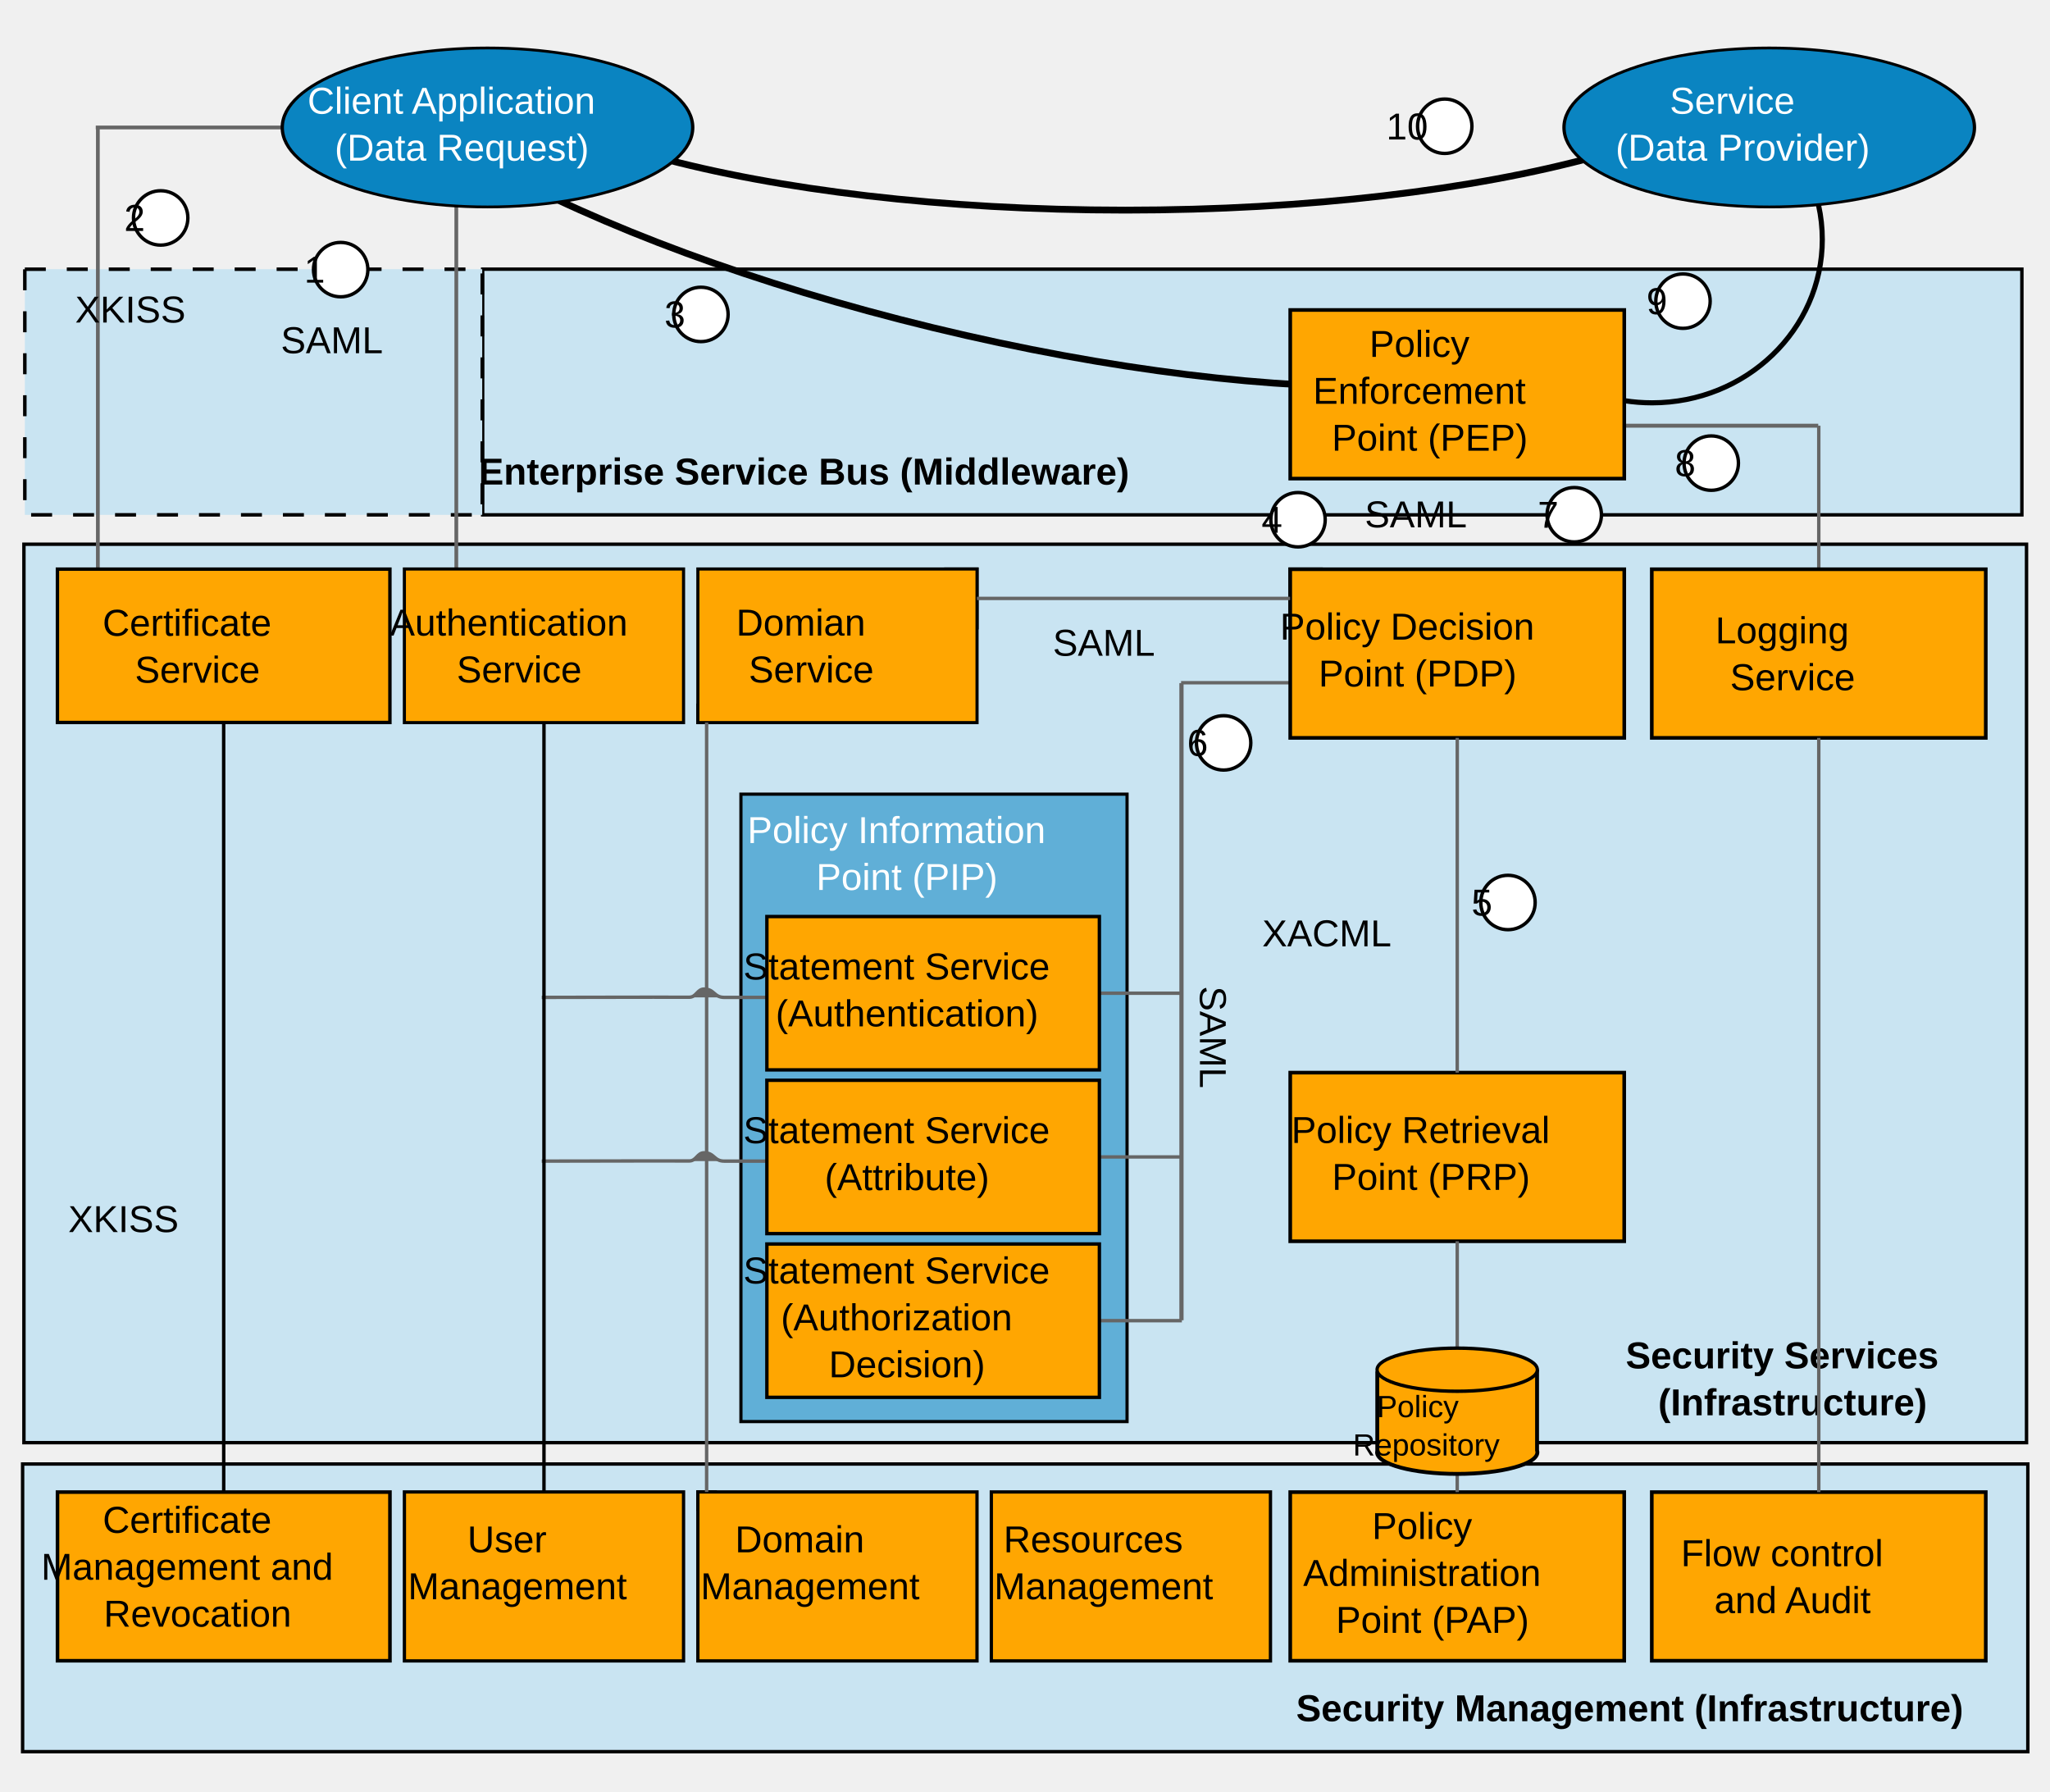
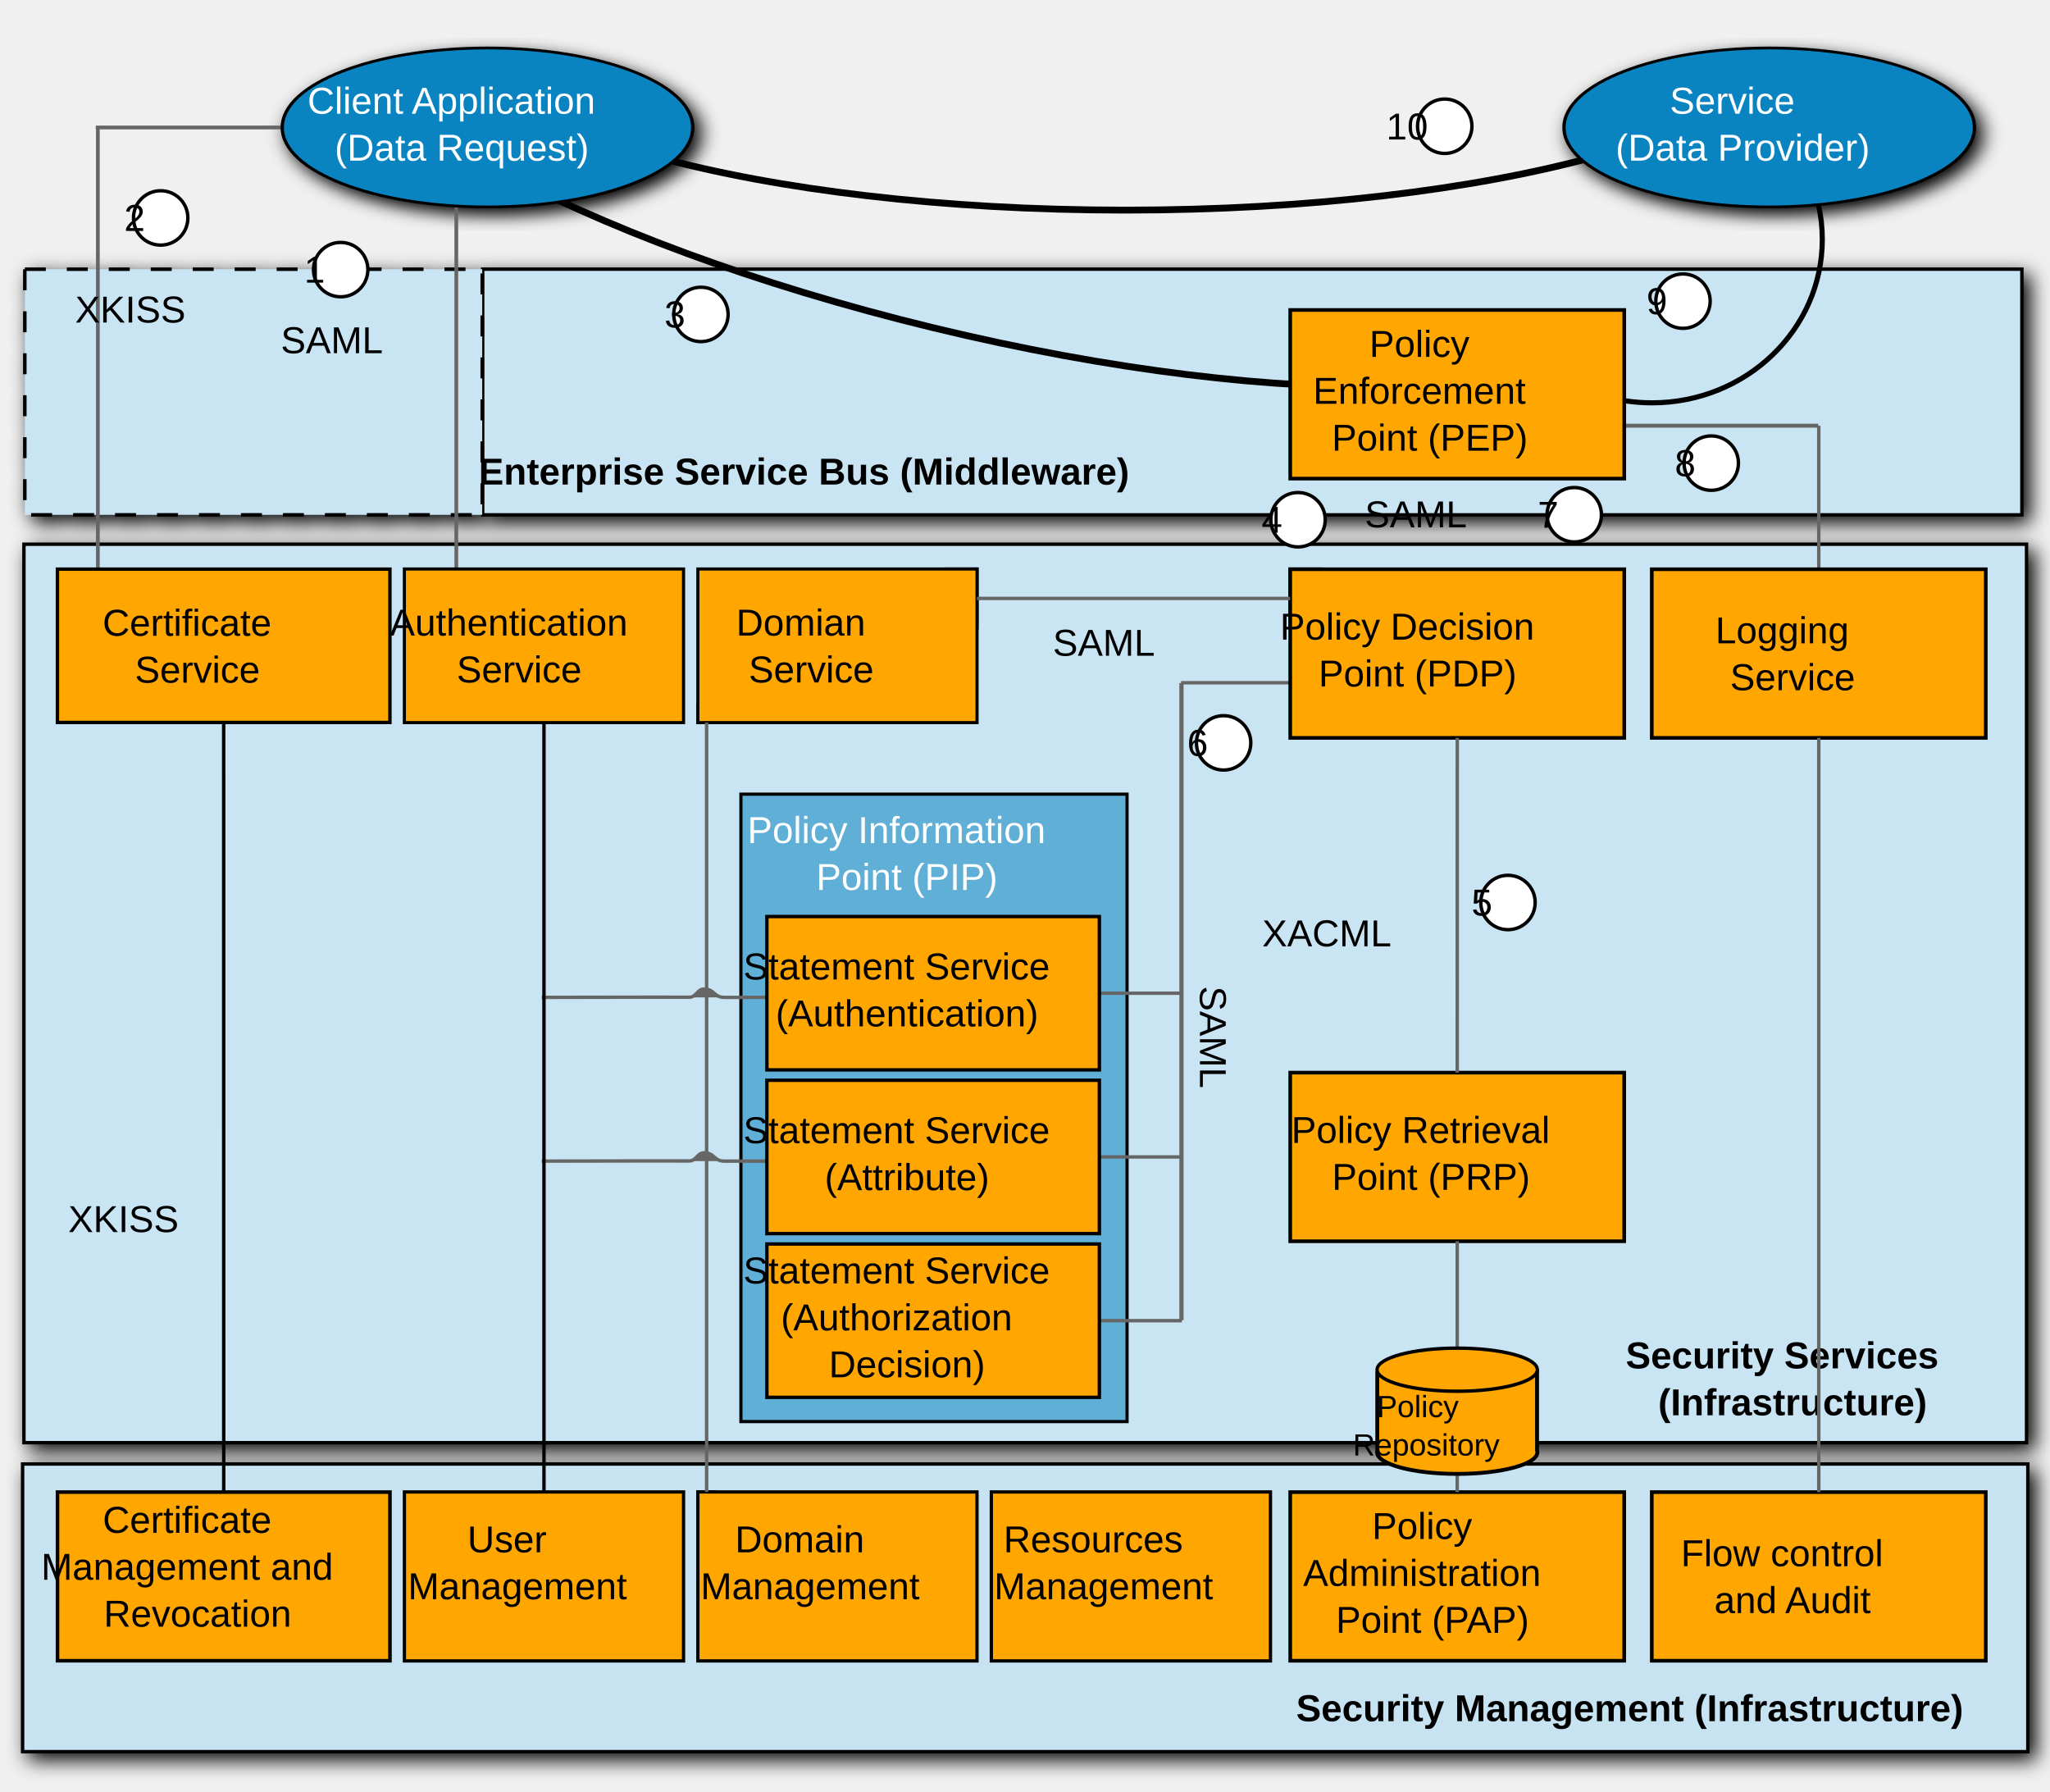
<svg xmlns="http://www.w3.org/2000/svg" width="601.022" height="525.26" id="svg29994" version="1.1">
  <defs id="defs29996">
-     </defs>
+     <filter id="filter35027" color-interpolation-filters="sRGB">
+       <feGaussianBlur id="feGaussianBlur35029" stdDeviation="3" />
+     </filter>
+     <filter id="filter35031" color-interpolation-filters="sRGB">
+       <feGaussianBlur id="feGaussianBlur35033" stdDeviation="3" />
+     </filter>
+     <filter id="filter35035" color-interpolation-filters="sRGB">
+       <feGaussianBlur id="feGaussianBlur35037" stdDeviation="3" />
+     </filter>
+     <filter id="filter35039" color-interpolation-filters="sRGB">
+       <feGaussianBlur id="feGaussianBlur35041" stdDeviation="3" />
+     </filter>
+     <filter id="filter35043" color-interpolation-filters="sRGB">
+       <feGaussianBlur id="feGaussianBlur35045" stdDeviation="3" />
+     </filter>
+     <filter id="filter35047" color-interpolation-filters="sRGB">
+       <feGaussianBlur id="feGaussianBlur35049" stdDeviation="3" />
+     </filter>
+   </defs>
  <g id="layer1" transform="translate(1515.219,-267.4838)">
+     <rect style="color:#000000;fill:#000000;fill-opacity:1;fill-rule:nonzero;stroke:#000000;stroke-width:1;stroke-linecap:butt;stroke-linejoin:miter;stroke-miterlimit:4;stroke-opacity:1;stroke-dasharray:none;stroke-dashoffset:0;marker:none;visibility:visible;display:inline;overflow:visible;filter:url(#filter35027);enable-background:accumulate" id="rect35015" width="451.273" height="72.018" x="-1371.712" y="348.386" />
+     <rect style="color:#000000;fill:#000000;fill-opacity:1;fill-rule:nonzero;stroke:#000000;stroke-width:1;stroke-linecap:butt;stroke-linejoin:miter;stroke-miterlimit:4;stroke-opacity:1;stroke-dasharray:none;stroke-dashoffset:0;marker:none;visibility:visible;display:inline;overflow:visible;filter:url(#filter35031);enable-background:accumulate" id="rect35017" width="587.127" height="263.363" x="-1506.206" y="429.013" rx="0" ry="0" />
+     <rect y="348.399" x="-1505.941" height="72.002" width="134.102" id="rect35019" style="color:#000000;fill:#000000;fill-opacity:1;fill-rule:nonzero;stroke:#000000;stroke-width:1.025;stroke-linecap:butt;stroke-linejoin:miter;stroke-miterlimit:4;stroke-opacity:1;stroke-dasharray:6.152, 6.152;stroke-dashoffset:0;marker:none;visibility:visible;display:inline;overflow:visible;filter:url(#filter35035);enable-background:accumulate" />
+     <rect ry="0" rx="0" y="698.63" x="-1506.589" height="84.322" width="587.893" id="rect35021" style="opacity:0.99;color:#000000;fill:#000000;fill-opacity:1;fill-rule:nonzero;stroke:#000000;stroke-width:1;stroke-linecap:butt;stroke-linejoin:miter;stroke-miterlimit:4;stroke-opacity:1;stroke-dasharray:none;stroke-dashoffset:0;marker:none;visibility:visible;display:inline;overflow:visible;filter:url(#filter35039);enable-background:accumulate" />
+     <path style="color:#000000;fill:#000000;fill-opacity:1;fill-rule:nonzero;stroke:#000000;stroke-width:1.025;stroke-linecap:butt;stroke-linejoin:miter;stroke-miterlimit:4;stroke-opacity:1;stroke-dasharray:none;stroke-dashoffset:0;marker:none;visibility:visible;display:inline;overflow:visible;filter:url(#filter35043);enable-background:accumulate" id="path35023" d="m -1325.32,230.098 a 63.135,29.294 0 1 1 -126.269,0 63.135,29.294 0 1 1 126.269,0 z" transform="matrix(0.9530504,0,0,0.7953673,328.7518,123.8369)" />
+     <path transform="matrix(0.9530504,0,0,0.7953673,-47.02492,123.8369)" d="m -1325.32,230.098 a 63.135,29.294 0 1 1 -126.269,0 63.135,29.294 0 1 1 126.269,0 z" id="path35025" style="color:#000000;fill:#000000;fill-opacity:1;fill-rule:nonzero;stroke:#000000;stroke-width:1.025;stroke-linecap:butt;stroke-linejoin:miter;stroke-miterlimit:4;stroke-opacity:1;stroke-dasharray:none;stroke-dashoffset:0;marker:none;visibility:visible;display:inline;overflow:visible;filter:url(#filter35047);enable-background:accumulate" />
    <rect y="346.386" x="-1373.712" height="72.018" width="451.273" id="rect32441" style="color:#000000;fill:#c9e4f2;fill-opacity:1;fill-rule:nonzero;stroke:#000000;stroke-width:1;stroke-linecap:butt;stroke-linejoin:miter;stroke-miterlimit:4;stroke-opacity:1;stroke-dasharray:none;stroke-dashoffset:0;marker:none;visibility:visible;display:inline;overflow:visible;enable-background:accumulate" />
    <rect ry="0" rx="0" y="427.013" x="-1508.206" height="263.363" width="587.127" id="rect32433" style="color:#000000;fill:#c9e4f2;fill-opacity:1;fill-rule:nonzero;stroke:#000000;stroke-width:1;stroke-linecap:butt;stroke-linejoin:miter;stroke-miterlimit:4;stroke-opacity:1;stroke-dasharray:none;stroke-dashoffset:0;marker:none;visibility:visible;display:inline;overflow:visible;enable-background:accumulate" />
    <rect style="color:#000000;fill:#c9e4f2;fill-opacity:1;fill-rule:nonzero;stroke:#000000;stroke-width:1.025;stroke-linecap:butt;stroke-linejoin:miter;stroke-miterlimit:4;stroke-opacity:1;stroke-dasharray:6.152, 6.152;stroke-dashoffset:0;marker:none;visibility:visible;display:inline;overflow:visible;enable-background:accumulate" id="rect32603" width="134.102" height="72.002" x="-1507.941" y="346.399" />
    <path style="fill:none;stroke:#666666;stroke-width:1.096px;stroke-linecap:butt;stroke-linejoin:miter;stroke-opacity:1" d="m -1381.438,310.417 c 0,49.22 0,98.439 0,147.659" id="path3954-7-4-1" />
    <rect style="opacity:0.99;color:#000000;fill:#c9e4f2;fill-opacity:1;fill-rule:nonzero;stroke:#000000;stroke-width:1;stroke-linecap:butt;stroke-linejoin:miter;stroke-miterlimit:4;stroke-opacity:1;stroke-dasharray:none;stroke-dashoffset:0;marker:none;visibility:visible;display:inline;overflow:visible;enable-background:accumulate" id="rect32431" width="587.893" height="84.322" x="-1508.589" y="696.63" rx="0" ry="0" />
    <rect style="color:#000000;fill:#60afd7;fill-opacity:1;fill-rule:nonzero;stroke:#000000;stroke-width:0.932;stroke-linecap:butt;stroke-linejoin:miter;stroke-miterlimit:4;stroke-opacity:1;stroke-dasharray:none;stroke-dashoffset:0;marker:none;visibility:visible;display:inline;overflow:visible;enable-background:accumulate" id="rect30198" width="113.205" height="183.915" x="-1297.993" y="500.28" />
    <text xml:space="preserve" style="font-size:11px;font-style:normal;font-variant:normal;font-weight:normal;font-stretch:normal;text-align:center;text-anchor:middle;fill:#ffffff;fill-opacity:1;stroke:none;font-family:Arial;-inkscape-font-specification:Arial" x="-1241.687" y="514.607" id="text30004">
      <tspan id="tspan30006" x="-1241.687" y="514.607">Policy Information</tspan>
      <tspan x="-1241.687" y="528.357" id="tspan30140">Point (PIP)</tspan>
    </text>
    <path style="color:#000000;fill:none;stroke:#000000;stroke-width:1.5;stroke-linecap:butt;stroke-linejoin:miter;stroke-miterlimit:4;stroke-opacity:1;stroke-dasharray:none;stroke-dashoffset:0;marker:none;visibility:visible;display:inline;overflow:visible;enable-background:accumulate" d="m -985.189,318.349 c 2.722,5.912 4.233,12.452 4.233,19.33 l 0,0 c 0,26.446 -22.343,47.885 -49.905,47.885 -5.514,0 -10.82,-0.858 -15.779,-2.443" id="path32749" />
    <path style="color:#000000;fill:none;stroke:#000000;stroke-width:2;stroke-linecap:butt;stroke-linejoin:miter;stroke-miterlimit:4;stroke-opacity:1;stroke-dasharray:none;stroke-dashoffset:0;marker:none;visibility:visible;display:inline;overflow:visible;enable-background:accumulate" d="m -1047.587,313.402 c -35.448,9.694 -84.063,15.674 -137.699,15.674 -53.636,0 -102.251,-5.98 -137.699,-15.674" id="path32784" />
    <path transform="matrix(0.9530504,0,0,0.7953673,326.7518,121.8369)" d="m -1325.32,230.098 c 0,16.179 -28.266,29.294 -63.135,29.294 -34.868,0 -63.135,-13.116 -63.135,-29.294 0,-16.179 28.266,-29.294 63.135,-29.294 34.868,0 63.135,13.116 63.135,29.294 z" id="path32633" style="color:#000000;fill:#0a84c1;fill-opacity:1;fill-rule:nonzero;stroke:#000000;stroke-width:1.025;stroke-linecap:butt;stroke-linejoin:miter;stroke-miterlimit:4;stroke-opacity:1;stroke-dasharray:none;stroke-dashoffset:0;marker:none;visibility:visible;display:inline;overflow:visible;enable-background:accumulate" />
    <text xml:space="preserve" style="font-size:11px;font-style:normal;font-variant:normal;font-weight:normal;font-stretch:normal;text-align:center;text-anchor:middle;fill:#ffffff;fill-opacity:1;stroke:none;font-family:Arial;-inkscape-font-specification:Arial" x="-996.644" y="300.821" id="text30008">
      <tspan id="tspan30010" x="-996.644" y="300.821">Service</tspan>
      <tspan x="-996.644" y="314.571" id="tspan32631">(Data Provider)</tspan>
    </text>
    <text xml:space="preserve" style="font-size:11px;font-style:normal;font-variant:normal;font-weight:bold;font-stretch:normal;text-align:center;text-anchor:middle;fill:#000000;fill-opacity:1;stroke:none;font-family:Arial;-inkscape-font-specification:Bitstream Vera Sans Bold" x="-1029.766" y="772.019" id="text30012">
      <tspan id="tspan30014" x="-1029.766" y="772.019">Security Management (Infrastructure)</tspan>
    </text>
    <path style="fill:none;stroke:#666666;stroke-width:1.096px;stroke-linecap:butt;stroke-linejoin:miter;stroke-opacity:1" d="m -1486.529,304.849 c 0,49.22 0,98.439 0,147.659" id="path3954-7-4-9" />
    <rect y="434.314" x="-1498.383" height="44.952" width="97.48" id="rect30722" style="color:#000000;fill:#ffa601;fill-opacity:1;fill-rule:nonzero;stroke:#000000;stroke-width:1;stroke-linecap:butt;stroke-linejoin:miter;stroke-miterlimit:4;stroke-opacity:1;stroke-dasharray:none;stroke-dashoffset:0;marker:none;visibility:visible;display:inline;overflow:visible;enable-background:accumulate" />
    <text xml:space="preserve" style="font-size:11px;font-style:normal;font-variant:normal;font-weight:normal;font-stretch:normal;text-align:center;text-anchor:middle;fill:#000000;fill-opacity:1;stroke:none;font-family:Arial;-inkscape-font-specification:Arial" x="-1449.687" y="453.852" id="text30016">
      <tspan id="tspan30018" x="-1449.687" y="453.852">Certificate</tspan>
      <tspan x="-1449.687" y="467.602" id="tspan30728">Service</tspan>
    </text>
    <rect style="color:#000000;fill:#ffa601;fill-opacity:1;fill-rule:nonzero;stroke:#000000;stroke-width:0.917;stroke-linecap:butt;stroke-linejoin:miter;stroke-miterlimit:4;stroke-opacity:1;stroke-dasharray:none;stroke-dashoffset:0;marker:none;visibility:visible;display:inline;overflow:visible;enable-background:accumulate" id="rect32427" width="81.848" height="45.035" x="-1396.663" y="434.272" />
    <text xml:space="preserve" style="font-size:11px;font-style:normal;font-variant:normal;font-weight:normal;font-stretch:normal;text-align:center;text-anchor:middle;fill:#000000;fill-opacity:1;stroke:none;font-family:Arial;-inkscape-font-specification:Arial" x="-1355.35" y="453.785" id="text30020">
      <tspan id="tspan30022" x="-1355.35" y="453.785">Authentication</tspan>
      <tspan x="-1355.35" y="467.535" id="tspan30726">Service</tspan>
    </text>
    <rect style="color:#000000;fill:#c9e4f2;fill-opacity:1;fill-rule:nonzero;stroke:#000000;stroke-width:1;stroke-linecap:butt;stroke-linejoin:miter;stroke-miterlimit:4;stroke-opacity:1;stroke-dasharray:none;stroke-dashoffset:0;marker:none;visibility:visible;display:inline;overflow:visible;enable-background:accumulate" id="rect32447" width="9.091" height="17.173" x="-1237.9" y="434.314" />
    <rect style="color:#000000;fill:#c9e4f2;fill-opacity:1;fill-rule:nonzero;stroke:#000000;stroke-width:1;stroke-linecap:butt;stroke-linejoin:miter;stroke-miterlimit:4;stroke-opacity:1;stroke-dasharray:none;stroke-dashoffset:0;marker:none;visibility:visible;display:inline;overflow:visible;enable-background:accumulate" id="rect32453" width="5.051" height="5.051" x="-1310.574" y="474.215" />
    <rect style="color:#000000;fill:#ffa601;fill-opacity:1;fill-rule:nonzero;stroke:#000000;stroke-width:0.917;stroke-linecap:butt;stroke-linejoin:miter;stroke-miterlimit:4;stroke-opacity:1;stroke-dasharray:none;stroke-dashoffset:0;marker:none;visibility:visible;display:inline;overflow:visible;enable-background:accumulate" id="rect32429" width="81.848" height="45.035" x="-1310.616" y="434.272" />
    <text xml:space="preserve" style="font-size:11px;font-style:normal;font-variant:normal;font-weight:normal;font-stretch:normal;text-align:center;text-anchor:middle;fill:#000000;fill-opacity:1;stroke:none;font-family:Arial;-inkscape-font-specification:Arial" x="-1269.734" y="453.785" id="text30024">
      <tspan id="tspan30026" x="-1269.734" y="453.785">Domian</tspan>
      <tspan x="-1269.734" y="467.535" id="tspan30724">Service</tspan>
    </text>
    <path style="fill:#666666;stroke:#666666;stroke-width:1;stroke-linecap:butt;stroke-linejoin:miter;stroke-miterlimit:4;stroke-opacity:1;stroke-dasharray:none" d="m -1168.719,558.628 c -14.793,0 -29.587,0 -44.38,0" id="path3954-7-4-19" />
    <path id="path32735" d="m -1262.874,559.851 c -13.345,0 -26.689,0 -40.033,0 -3.015,0 -2.838,-2.445 -5.853,-2.445 -2.093,0 -2.262,2.41 -4.428,2.402 -13.163,-0.046 -30.482,0.042 -43.201,0.042" style="fill:#666666;stroke:#666666;stroke-width:1;stroke-linecap:butt;stroke-linejoin:miter;stroke-miterlimit:4;stroke-opacity:1;stroke-dasharray:none" />
    <rect style="color:#000000;fill:#ffa601;fill-opacity:1;fill-rule:nonzero;stroke:#000000;stroke-width:1;stroke-linecap:butt;stroke-linejoin:miter;stroke-miterlimit:4;stroke-opacity:1;stroke-dasharray:none;stroke-dashoffset:0;marker:none;visibility:visible;display:inline;overflow:visible;enable-background:accumulate" id="rect30194" width="97.48" height="44.952" x="-1290.383" y="536.152" />
    <text xml:space="preserve" style="font-size:11px;font-style:normal;font-variant:normal;font-weight:normal;font-stretch:normal;text-align:center;text-anchor:middle;fill:#000000;fill-opacity:1;stroke:none;font-family:Arial;-inkscape-font-specification:Arial" x="-1241.66" y="554.6" id="text30028">
      <tspan id="tspan30030" x="-1241.66" y="554.6">Statement Service</tspan>
      <tspan x="-1241.66" y="568.35" id="tspan30146">(Authentication)</tspan>
    </text>
    <path id="path32729" d="m -1168.719,606.621 c -14.793,0 -29.587,0 -44.38,0" style="fill:#666666;stroke:#666666;stroke-width:1;stroke-linecap:butt;stroke-linejoin:miter;stroke-miterlimit:4;stroke-opacity:1;stroke-dasharray:none" />
    <path style="fill:#666666;stroke:#666666;stroke-width:1;stroke-linecap:butt;stroke-linejoin:miter;stroke-miterlimit:4;stroke-opacity:1;stroke-dasharray:none" d="m -1262.874,607.844 c -13.345,0 -26.689,0 -40.033,0 -3.015,0 -2.838,-2.445 -5.853,-2.445 -2.093,0 -2.262,2.41 -4.428,2.402 -13.163,-0.046 -30.482,0.042 -43.201,0.042" id="path32739" />
    <rect y="584.146" x="-1290.383" height="44.952" width="97.48" id="rect30186" style="color:#000000;fill:#ffa601;fill-opacity:1;fill-rule:nonzero;stroke:#000000;stroke-width:1;stroke-linecap:butt;stroke-linejoin:miter;stroke-miterlimit:4;stroke-opacity:1;stroke-dasharray:none;stroke-dashoffset:0;marker:none;visibility:visible;display:inline;overflow:visible;enable-background:accumulate" />
    <text xml:space="preserve" style="font-size:11px;font-style:normal;font-variant:normal;font-weight:normal;font-stretch:normal;text-align:center;text-anchor:middle;fill:#000000;fill-opacity:1;stroke:none;font-family:Arial;-inkscape-font-specification:Arial" x="-1241.66" y="602.593" id="text30032">
      <tspan id="tspan30034" x="-1241.66" y="602.593">Statement Service</tspan>
      <tspan x="-1241.66" y="616.343" id="tspan30148">(Attribute)</tspan>
    </text>
    <path style="fill:#666666;stroke:#666666;stroke-width:1;stroke-linecap:butt;stroke-linejoin:miter;stroke-miterlimit:4;stroke-opacity:1;stroke-dasharray:none" d="m -1168.719,654.615 c -14.793,0 -29.587,0 -44.38,0" id="path32731" />
    <rect style="color:#000000;fill:#ffa601;fill-opacity:1;fill-rule:nonzero;stroke:#000000;stroke-width:1;stroke-linecap:butt;stroke-linejoin:miter;stroke-miterlimit:4;stroke-opacity:1;stroke-dasharray:none;stroke-dashoffset:0;marker:none;visibility:visible;display:inline;overflow:visible;enable-background:accumulate" id="rect30150" width="97.48" height="44.952" x="-1290.383" y="632.139" />
    <text xml:space="preserve" style="font-size:11px;font-style:normal;font-variant:normal;font-weight:normal;font-stretch:normal;text-align:center;text-anchor:middle;fill:#000000;fill-opacity:1;stroke:none;font-family:Arial;-inkscape-font-specification:Arial" x="-1241.66" y="643.711" id="text30036">
      <tspan id="tspan30038" x="-1241.66" y="643.711">Statement Service</tspan>
      <tspan x="-1241.66" y="657.461" id="tspan30142">(Authorization</tspan>
      <tspan x="-1241.66" y="671.211" id="tspan30144">Decision)</tspan>
    </text>
    <rect y="581.907" x="-1136.946" height="49.43" width="97.917" id="rect32415" style="color:#000000;fill:#ffa601;fill-opacity:1;fill-rule:nonzero;stroke:#000000;stroke-width:1.068;stroke-linecap:butt;stroke-linejoin:miter;stroke-miterlimit:4;stroke-opacity:1;stroke-dasharray:none;stroke-dashoffset:0;marker:none;visibility:visible;display:inline;overflow:visible;enable-background:accumulate" />
    <text xml:space="preserve" style="font-size:11px;font-style:normal;font-variant:normal;font-weight:normal;font-stretch:normal;text-align:center;text-anchor:middle;fill:#000000;fill-opacity:1;stroke:none;font-family:Arial;-inkscape-font-specification:Arial" x="-1088.023" y="602.526" id="text30040">
      <tspan id="tspan30042" x="-1088.023" y="602.526">Policy Retrieval</tspan>
      <tspan x="-1088.023" y="616.276" id="tspan30748">Point (PRP)</tspan>
    </text>
    <rect y="434.314" x="-1136.98" height="17.173" width="9.091" id="rect32449" style="color:#000000;fill:#c9e4f2;fill-opacity:1;fill-rule:nonzero;stroke:#000000;stroke-width:1;stroke-linecap:butt;stroke-linejoin:miter;stroke-miterlimit:4;stroke-opacity:1;stroke-dasharray:none;stroke-dashoffset:0;marker:none;visibility:visible;display:inline;overflow:visible;enable-background:accumulate" />
    <path id="path32733" d="m -1124.571,467.617 c -14.793,0 -29.587,0 -44.38,0" style="fill:#666666;stroke:#666666;stroke-width:1;stroke-linecap:butt;stroke-linejoin:miter;stroke-miterlimit:4;stroke-opacity:1;stroke-dasharray:none" />
    <rect style="color:#000000;fill:#ffa601;fill-opacity:1;fill-rule:nonzero;stroke:#000000;stroke-width:1.068;stroke-linecap:butt;stroke-linejoin:miter;stroke-miterlimit:4;stroke-opacity:1;stroke-dasharray:none;stroke-dashoffset:0;marker:none;visibility:visible;display:inline;overflow:visible;enable-background:accumulate" id="rect32417" width="97.932" height="49.43" x="-1136.946" y="434.348" />
    <text xml:space="preserve" style="font-size:11px;font-style:normal;font-variant:normal;font-weight:normal;font-stretch:normal;text-align:center;text-anchor:middle;fill:#000000;fill-opacity:1;stroke:none;font-family:Arial;-inkscape-font-specification:Arial" x="-1091.959" y="454.967" id="text30044">
      <tspan id="tspan30046" x="-1091.959" y="454.967">Policy Decision</tspan>
      <tspan x="-1091.959" y="468.717" id="tspan30750">Point (PDP)</tspan>
    </text>
    <path style="fill:#666666;stroke:#666666;stroke-width:1;stroke-linecap:butt;stroke-linejoin:miter;stroke-miterlimit:4;stroke-opacity:1;stroke-dasharray:none" d="m -981.988,392.272 c 0,15.796 0,31.592 0,47.388" id="path3954-7-4-11" />
    <rect y="434.348" x="-1030.946" height="49.43" width="97.917" id="rect32419" style="color:#000000;fill:#ffa601;fill-opacity:1;fill-rule:nonzero;stroke:#000000;stroke-width:1.068;stroke-linecap:butt;stroke-linejoin:miter;stroke-miterlimit:4;stroke-opacity:1;stroke-dasharray:none;stroke-dashoffset:0;marker:none;visibility:visible;display:inline;overflow:visible;enable-background:accumulate" />
    <text xml:space="preserve" style="font-size:11px;font-style:normal;font-variant:normal;font-weight:normal;font-stretch:normal;text-align:center;text-anchor:middle;fill:#000000;fill-opacity:1;stroke:none;font-family:Arial;-inkscape-font-specification:Arial" x="-982.02" y="456.057" id="text30048">
      <tspan id="tspan30050" x="-982.02" y="456.057">Logging</tspan>
      <tspan x="-982.02" y="469.807" id="tspan30752">Service</tspan>
    </text>
    <rect y="704.82" x="-1396.653" height="49.531" width="81.838" id="rect30204" style="color:#000000;fill:#ffa601;fill-opacity:1;fill-rule:nonzero;stroke:#000000;stroke-width:0.962;stroke-linecap:butt;stroke-linejoin:miter;stroke-miterlimit:4;stroke-opacity:1;stroke-dasharray:none;stroke-dashoffset:0;marker:none;visibility:visible;display:inline;overflow:visible;enable-background:accumulate" />
    <rect style="color:#000000;fill:#ffa601;fill-opacity:1;fill-rule:nonzero;stroke:#000000;stroke-width:1.049;stroke-linecap:butt;stroke-linejoin:miter;stroke-miterlimit:4;stroke-opacity:1;stroke-dasharray:none;stroke-dashoffset:0;marker:none;visibility:visible;display:inline;overflow:visible;enable-background:accumulate" id="rect30206" width="97.467" height="49.44" x="-1498.361" y="704.864" />
    <text xml:space="preserve" style="font-size:11px;font-style:normal;font-variant:normal;font-weight:normal;font-stretch:normal;text-align:center;text-anchor:middle;fill:#000000;fill-opacity:1;stroke:none;font-family:Arial;-inkscape-font-specification:Arial" x="-1449.652" y="716.804" id="text30052">
      <tspan id="tspan30054" x="-1449.652" y="716.804">Certificate</tspan>
      <tspan x="-1449.652" y="730.554" id="tspan30126">Management and</tspan>
      <tspan x="-1449.652" y="744.304" id="tspan30128">Revocation</tspan>
    </text>
    <rect y="704.839" x="-1310.574" height="5.051" width="5.051" id="rect32455" style="color:#000000;fill:#c9e4f2;fill-opacity:1;fill-rule:nonzero;stroke:#000000;stroke-width:1;stroke-linecap:butt;stroke-linejoin:miter;stroke-miterlimit:4;stroke-opacity:1;stroke-dasharray:none;stroke-dashoffset:0;marker:none;visibility:visible;display:inline;overflow:visible;enable-background:accumulate" />
    <rect y="704.82" x="-1310.617" height="49.531" width="81.838" id="rect32425" style="color:#000000;fill:#ffa601;fill-opacity:1;fill-rule:nonzero;stroke:#000000;stroke-width:0.962;stroke-linecap:butt;stroke-linejoin:miter;stroke-miterlimit:4;stroke-opacity:1;stroke-dasharray:none;stroke-dashoffset:0;marker:none;visibility:visible;display:inline;overflow:visible;enable-background:accumulate" />
    <text xml:space="preserve" style="font-size:11px;font-style:normal;font-variant:normal;font-weight:normal;font-stretch:normal;text-align:center;text-anchor:middle;fill:#000000;fill-opacity:1;stroke:none;font-family:Arial;-inkscape-font-specification:Arial" x="-1270.062" y="722.519" id="text30056">
      <tspan id="tspan30058" x="-1270.062" y="722.519">Domain</tspan>
      <tspan x="-1270.062" y="736.269" id="tspan30130">Management</tspan>
    </text>
    <rect style="color:#000000;fill:#ffa601;fill-opacity:1;fill-rule:nonzero;stroke:#000000;stroke-width:0.962;stroke-linecap:butt;stroke-linejoin:miter;stroke-miterlimit:4;stroke-opacity:1;stroke-dasharray:none;stroke-dashoffset:0;marker:none;visibility:visible;display:inline;overflow:visible;enable-background:accumulate" id="rect32423" width="81.838" height="49.531" x="-1224.58" y="704.82" />
    <text xml:space="preserve" style="font-size:11px;font-style:normal;font-variant:normal;font-weight:normal;font-stretch:normal;text-align:center;text-anchor:middle;fill:#000000;fill-opacity:1;stroke:none;font-family:Arial;-inkscape-font-specification:Arial" x="-1184.014" y="722.519" id="text30060">
      <tspan id="tspan30062" x="-1182.489" y="722.519">Resources </tspan>
      <tspan x="-1184.014" y="736.269" id="tspan30132">Management</tspan>
    </text>
    <rect style="color:#000000;fill:#ffa601;fill-opacity:1;fill-rule:nonzero;stroke:#000000;stroke-width:1.068;stroke-linecap:butt;stroke-linejoin:miter;stroke-miterlimit:4;stroke-opacity:1;stroke-dasharray:none;stroke-dashoffset:0;marker:none;visibility:visible;display:inline;overflow:visible;enable-background:accumulate" id="rect32183" width="97.917" height="49.43" x="-1136.946" y="704.873" />
    <text xml:space="preserve" style="font-size:11px;font-style:normal;font-variant:normal;font-weight:normal;font-stretch:normal;text-align:center;text-anchor:middle;fill:#000000;fill-opacity:1;stroke:none;font-family:Arial;-inkscape-font-specification:Arial" x="-1087.598" y="718.617" id="text30064">
      <tspan id="tspan30066" x="-1087.598" y="718.617">Policy</tspan>
      <tspan x="-1087.598" y="732.367" id="tspan30134">Administration</tspan>
      <tspan x="-1087.598" y="746.117" id="tspan30136">Point (PAP)</tspan>
    </text>
    <rect style="color:#000000;fill:#ffa601;fill-opacity:1;fill-rule:nonzero;stroke:#000000;stroke-width:1.068;stroke-linecap:butt;stroke-linejoin:miter;stroke-miterlimit:4;stroke-opacity:1;stroke-dasharray:none;stroke-dashoffset:0;marker:none;visibility:visible;display:inline;overflow:visible;enable-background:accumulate" id="rect32421" width="97.917" height="49.43" x="-1030.946" y="704.873" />
    <text xml:space="preserve" style="font-size:11px;font-style:normal;font-variant:normal;font-weight:normal;font-stretch:normal;text-align:center;text-anchor:middle;fill:#000000;fill-opacity:1;stroke:none;font-family:Arial;-inkscape-font-specification:Arial" x="-982.049" y="726.586" id="text30068">
      <tspan id="tspan30070" x="-982.049" y="726.586">Flow control</tspan>
      <tspan x="-982.049" y="740.336" id="tspan30138">and Audit</tspan>
    </text>
    <text xml:space="preserve" style="font-size:11px;font-style:normal;font-variant:normal;font-weight:normal;font-stretch:normal;text-align:center;text-anchor:middle;fill:#000000;fill-opacity:1;stroke:none;font-family:Arial;-inkscape-font-specification:Arial" x="-1355.871" y="722.519" id="text30072">
      <tspan id="tspan30074" x="-1355.871" y="722.519">User</tspan>
      <tspan x="-1355.871" y="736.269" id="tspan30076">Management</tspan>
    </text>
    <path id="path32751" d="m -982.144,392.272 c -20.742,0 -41.485,0 -62.227,0" style="fill:#666666;stroke:#666666;stroke-width:1.146;stroke-linecap:butt;stroke-linejoin:miter;stroke-miterlimit:4;stroke-opacity:1;stroke-dasharray:none" />
    <path id="path32790" d="m -1104.164,380.748 c -36.734,1.071 -85.39,-4.57 -137.516,-17.205 -52.126,-12.635 -97.965,-29.899 -130.131,-47.671" style="color:#000000;fill:none;stroke:#000000;stroke-width:2;stroke-linecap:butt;stroke-linejoin:miter;stroke-miterlimit:4;stroke-opacity:1;stroke-dasharray:none;stroke-dashoffset:0;marker:none;visibility:visible;display:inline;overflow:visible;enable-background:accumulate" />
    <rect y="358.348" x="-1136.946" height="49.43" width="97.932" id="rect32435" style="color:#000000;fill:#ffa601;fill-opacity:1;fill-rule:nonzero;stroke:#000000;stroke-width:1.068;stroke-linecap:butt;stroke-linejoin:miter;stroke-miterlimit:4;stroke-opacity:1;stroke-dasharray:none;stroke-dashoffset:0;marker:none;visibility:visible;display:inline;overflow:visible;enable-background:accumulate" />
    <text xml:space="preserve" style="font-size:11px;font-style:normal;font-variant:normal;font-weight:normal;font-stretch:normal;text-align:center;text-anchor:middle;fill:#000000;fill-opacity:1;stroke:none;font-family:Arial;-inkscape-font-specification:Arial" x="-1088.377" y="372.092" id="text30078">
      <tspan id="tspan30080" x="-1088.377" y="372.092">Policy</tspan>
      <tspan x="-1088.377" y="385.842" id="tspan32437">Enforcement</tspan>
      <tspan x="-1088.377" y="399.592" id="tspan32439">Point (PEP)</tspan>
    </text>
    <text xml:space="preserve" style="font-size:11px;font-style:normal;font-variant:normal;font-weight:bold;font-stretch:normal;text-align:center;text-anchor:middle;fill:#000000;fill-opacity:1;stroke:none;font-family:Arial;-inkscape-font-specification:Bitstream Vera Sans Bold" x="-982.022" y="668.597" id="text30082">
      <tspan id="tspan30084" x="-982.022" y="668.597">Security Services</tspan>
      <tspan x="-982.022" y="682.347" id="tspan30754">(Infrastructure)</tspan>
    </text>
    <text xml:space="preserve" style="font-size:11px;font-style:normal;font-variant:normal;font-weight:bold;font-stretch:normal;text-align:center;text-anchor:middle;fill:#000000;fill-opacity:1;stroke:none;font-family:Arial;-inkscape-font-specification:Bitstream Vera Sans Bold" x="-1271.863" y="409.524" id="text30086">
      <tspan id="tspan30088" x="-1271.863" y="409.524">Enterprise Service Bus (Middleware)</tspan>
    </text>
    <path id="path32775" d="m -1339.485,304.849 c -49.22,0 -98.439,0 -147.659,0" style="fill:none;stroke:#666666;stroke-width:1.096px;stroke-linecap:butt;stroke-linejoin:miter;stroke-opacity:1" />
    <path style="color:#000000;fill:#0a84c1;fill-opacity:1;fill-rule:nonzero;stroke:#000000;stroke-width:1.025;stroke-linecap:butt;stroke-linejoin:miter;stroke-miterlimit:4;stroke-opacity:1;stroke-dasharray:none;stroke-dashoffset:0;marker:none;visibility:visible;display:inline;overflow:visible;enable-background:accumulate" id="path32627" d="m -1325.32,230.098 c 0,16.179 -28.266,29.294 -63.135,29.294 -34.868,0 -63.135,-13.116 -63.135,-29.294 0,-16.179 28.266,-29.294 63.135,-29.294 34.868,0 63.135,13.116 63.135,29.294 z" transform="matrix(0.9530504,0,0,0.7953673,-49.02492,121.8369)" />
    <text xml:space="preserve" style="font-size:11px;font-style:normal;font-variant:normal;font-weight:normal;font-stretch:normal;text-align:center;text-anchor:middle;fill:#ffffff;fill-opacity:1;stroke:none;font-family:Arial;-inkscape-font-specification:Arial" x="-1372.185" y="300.821" id="text30090">
      <tspan id="tspan30092" x="-1372.185" y="300.821">Client Application</tspan>
      <tspan x="-1372.185" y="314.571" id="tspan32629">(Data Request)</tspan>
    </text>
    <text xml:space="preserve" style="font-size:11px;font-style:normal;font-variant:normal;font-weight:normal;font-stretch:normal;text-align:center;text-anchor:middle;fill:#000000;fill-opacity:1;stroke:none;font-family:Arial;-inkscape-font-specification:Arial" x="-1471.375" y="628.639" id="text30094">
      <tspan id="tspan30096" x="-1471.375" y="628.639">XKISS</tspan>
    </text>
    <text xml:space="preserve" style="font-size:11px;font-style:normal;font-variant:normal;font-weight:normal;font-stretch:normal;text-align:center;text-anchor:middle;fill:#000000;fill-opacity:1;stroke:none;font-family:Arial;-inkscape-font-specification:Arial" x="-1183.937" y="459.707" id="text30098">
      <tspan id="tspan30100" x="-1183.937" y="459.707">SAML</tspan>
    </text>
    <text xml:space="preserve" style="font-size:11px;font-style:normal;font-variant:normal;font-weight:normal;font-stretch:normal;text-align:center;text-anchor:middle;fill:#000000;fill-opacity:1;stroke:none;font-family:Arial;-inkscape-font-specification:Arial" x="579.161" y="1163.414" id="text30102" transform="matrix(0,1,-1,0,0,0)">
      <tspan id="tspan30104" x="579.161" y="1163.414">SAML</tspan>
    </text>
    <text xml:space="preserve" style="font-size:11px;font-style:normal;font-variant:normal;font-weight:normal;font-stretch:normal;text-align:center;text-anchor:middle;fill:#000000;fill-opacity:1;stroke:none;font-family:Arial;-inkscape-font-specification:Arial" x="-1092.48" y="422.068" id="text30110">
      <tspan id="tspan30112" x="-1092.48" y="422.068">SAML</tspan>
    </text>
    <text xml:space="preserve" style="font-size:11px;font-style:normal;font-variant:normal;font-weight:normal;font-stretch:normal;text-align:center;text-anchor:middle;fill:#000000;fill-opacity:1;stroke:none;font-family:Arial;-inkscape-font-specification:Arial" x="-1118.579" y="544.882" id="text30114">
      <tspan id="tspan30116" x="-1118.579" y="544.882">XACML</tspan>
    </text>
    <path style="fill:#666666;stroke:#666666;stroke-width:1px;stroke-linecap:butt;stroke-linejoin:miter;stroke-opacity:1" d="m -1087.986,581.907 0.01,-98.129" id="path32443" />
    <path style="fill:#666666;stroke:#666666;stroke-width:1px;stroke-linecap:butt;stroke-linejoin:miter;stroke-opacity:1" d="m -981.988,704.873 0,-221.096" id="path32445" />
    <path style="fill:#666666;stroke:#666666;stroke-width:1px;stroke-linecap:butt;stroke-linejoin:miter;stroke-opacity:1" d="m -1228.809,442.9 91.829,0" id="path32451" />
    <path style="fill:#666666;stroke:#666666;stroke-width:1px;stroke-linecap:butt;stroke-linejoin:miter;stroke-opacity:1" d="m -1308.049,479.266 0,225.574" id="path32457" />
    <path style="fill:none;stroke:#000000;stroke-width:1px;stroke-linecap:butt;stroke-linejoin:miter;stroke-opacity:1" d="m -1449.642,479.266 0.014,225.598" id="path32459" />
    <path style="fill:none;stroke:#000000;stroke-width:1px;stroke-linecap:butt;stroke-linejoin:miter;stroke-opacity:1" d="m -1355.735,704.82 0,-225.513" id="path32461" />
    <path style="color:#000000;fill:#ffffff;fill-opacity:1;fill-rule:nonzero;stroke:#000000;stroke-width:0.672;stroke-linecap:butt;stroke-linejoin:miter;stroke-miterlimit:4;stroke-opacity:1;stroke-dasharray:none;stroke-dashoffset:0;marker:none;visibility:visible;display:inline;overflow:visible;enable-background:accumulate" id="path32467" d="m -1278.571,826.291 c 0,2.959 -2.398,5.357 -5.357,5.357 -2.959,0 -5.357,-2.398 -5.357,-5.357 0,-2.959 2.398,-5.357 5.357,-5.357 2.959,0 5.357,2.398 5.357,5.357 z" transform="matrix(1.487805,0,0,1.487805,753.7592,-744.1177)" />
    <text xml:space="preserve" style="font-size:11px;font-style:normal;font-variant:normal;font-weight:normal;font-stretch:normal;text-align:center;text-anchor:middle;fill:#000000;fill-opacity:1;stroke:none;font-family:Arial;-inkscape-font-specification:Arial" x="-1156.481" y="489.058" id="text32463">
      <tspan id="tspan32465" x="-1156.481" y="489.058">6</tspan>
    </text>
    <path style="color:#000000;fill:#ffffff;fill-opacity:1;fill-rule:nonzero;stroke:#000000;stroke-width:0.672;stroke-linecap:butt;stroke-linejoin:miter;stroke-miterlimit:4;stroke-opacity:1;stroke-dasharray:none;stroke-dashoffset:0;marker:none;visibility:visible;display:inline;overflow:visible;enable-background:accumulate" id="path32467-2" d="m -1278.571,826.291 c 0,2.959 -2.398,5.357 -5.357,5.357 -2.959,0 -5.357,-2.398 -5.357,-5.357 0,-2.959 2.398,-5.357 5.357,-5.357 2.959,0 5.357,2.398 5.357,5.357 z" transform="matrix(1.487805,0,0,1.487805,837.1283,-697.3242)" />
    <text xml:space="preserve" style="font-size:11px;font-style:normal;font-variant:normal;font-weight:normal;font-stretch:normal;text-align:center;text-anchor:middle;fill:#000000;fill-opacity:1;stroke:none;font-family:Arial;-inkscape-font-specification:Arial" x="-1073.112" y="535.851" id="text32463-2">
      <tspan id="tspan32465-4" x="-1073.112" y="535.851">5</tspan>
    </text>
    <path style="color:#000000;fill:#ffffff;fill-opacity:1;fill-rule:nonzero;stroke:#000000;stroke-width:0.672;stroke-linecap:butt;stroke-linejoin:miter;stroke-miterlimit:4;stroke-opacity:1;stroke-dasharray:none;stroke-dashoffset:0;marker:none;visibility:visible;display:inline;overflow:visible;enable-background:accumulate" id="path32467-7" d="m -1278.571,826.291 c 0,2.959 -2.398,5.357 -5.357,5.357 -2.959,0 -5.357,-2.398 -5.357,-5.357 0,-2.959 2.398,-5.357 5.357,-5.357 2.959,0 5.357,2.398 5.357,5.357 z" transform="matrix(1.487805,0,0,1.487805,775.5751,-809.5266)" />
    <text xml:space="preserve" style="font-size:11px;font-style:normal;font-variant:normal;font-weight:normal;font-stretch:normal;text-align:center;text-anchor:middle;fill:#000000;fill-opacity:1;stroke:none;font-family:Arial;-inkscape-font-specification:Arial" x="-1134.666" y="423.649" id="text32463-5">
      <tspan id="tspan32465-48" x="-1134.666" y="423.649">4</tspan>
    </text>
    <path style="color:#000000;fill:#ffffff;fill-opacity:1;fill-rule:nonzero;stroke:#000000;stroke-width:0.672;stroke-linecap:butt;stroke-linejoin:miter;stroke-miterlimit:4;stroke-opacity:1;stroke-dasharray:none;stroke-dashoffset:0;marker:none;visibility:visible;display:inline;overflow:visible;enable-background:accumulate" id="path32467-28" d="m -1278.571,826.291 c 0,2.959 -2.398,5.357 -5.357,5.357 -2.959,0 -5.357,-2.398 -5.357,-5.357 0,-2.959 2.398,-5.357 5.357,-5.357 2.959,0 5.357,2.398 5.357,5.357 z" transform="matrix(1.487805,0,0,1.487805,600.5141,-869.7094)" />
    <text xml:space="preserve" style="font-size:11px;font-style:normal;font-variant:normal;font-weight:normal;font-stretch:normal;text-align:center;text-anchor:middle;fill:#000000;fill-opacity:1;stroke:none;font-family:Arial;-inkscape-font-specification:Arial" x="-1309.726" y="363.466" id="text32463-9">
      <tspan id="tspan32465-3" x="-1309.726" y="363.466">3</tspan>
    </text>
    <path style="color:#000000;fill:#ffffff;fill-opacity:1;fill-rule:nonzero;stroke:#000000;stroke-width:0.672;stroke-linecap:butt;stroke-linejoin:miter;stroke-miterlimit:4;stroke-opacity:1;stroke-dasharray:none;stroke-dashoffset:0;marker:none;visibility:visible;display:inline;overflow:visible;enable-background:accumulate" id="path32467-8" d="m -1278.571,826.291 c 0,2.959 -2.398,5.357 -5.357,5.357 -2.959,0 -5.357,-2.398 -5.357,-5.357 0,-2.959 2.398,-5.357 5.357,-5.357 2.959,0 5.357,2.398 5.357,5.357 z" transform="matrix(1.487805,0,0,1.487805,442.1232,-897.9937)" />
    <text xml:space="preserve" style="font-size:11px;font-style:normal;font-variant:normal;font-weight:normal;font-stretch:normal;text-align:center;text-anchor:middle;fill:#000000;fill-opacity:1;stroke:none;font-family:Arial;-inkscape-font-specification:Arial" x="-1468.117" y="335.182" id="text32463-0">
      <tspan id="tspan32465-2" x="-1468.117" y="335.182">2</tspan>
    </text>
    <path style="color:#000000;fill:#ffffff;fill-opacity:1;fill-rule:nonzero;stroke:#000000;stroke-width:0.672;stroke-linecap:butt;stroke-linejoin:miter;stroke-miterlimit:4;stroke-opacity:1;stroke-dasharray:none;stroke-dashoffset:0;marker:none;visibility:visible;display:inline;overflow:visible;enable-background:accumulate" id="path32467-5-0" d="m -1278.571,826.291 c 0,2.959 -2.398,5.357 -5.357,5.357 -2.959,0 -5.357,-2.398 -5.357,-5.357 0,-2.959 2.398,-5.357 5.357,-5.357 2.959,0 5.357,2.398 5.357,5.357 z" transform="matrix(1.487805,0,0,1.487805,856.5586,-810.9898)" />
    <text xml:space="preserve" style="font-size:11px;font-style:normal;font-variant:normal;font-weight:normal;font-stretch:normal;text-align:center;text-anchor:middle;fill:#000000;fill-opacity:1;stroke:none;font-family:Arial;-inkscape-font-specification:Arial" x="-1053.682" y="422.186" id="text32463-1-8">
      <tspan id="tspan32465-1-5" x="-1053.682" y="422.186">7</tspan>
    </text>
    <path style="color:#000000;fill:#ffffff;fill-opacity:1;fill-rule:nonzero;stroke:#000000;stroke-width:0.672;stroke-linecap:butt;stroke-linejoin:miter;stroke-miterlimit:4;stroke-opacity:1;stroke-dasharray:none;stroke-dashoffset:0;marker:none;visibility:visible;display:inline;overflow:visible;enable-background:accumulate" id="path32467-5-6" d="m -1278.571,826.291 c 0,2.959 -2.398,5.357 -5.357,5.357 -2.959,0 -5.357,-2.398 -5.357,-5.357 0,-2.959 2.398,-5.357 5.357,-5.357 2.959,0 5.357,2.398 5.357,5.357 z" transform="matrix(1.487805,0,0,1.487805,896.721,-826.1218)" />
    <text xml:space="preserve" style="font-size:11px;font-style:normal;font-variant:normal;font-weight:normal;font-stretch:normal;text-align:center;text-anchor:middle;fill:#000000;fill-opacity:1;stroke:none;font-family:Arial;-inkscape-font-specification:Arial" x="-1013.519" y="407.054" id="text32463-1-4">
      <tspan id="tspan32465-1-6" x="-1013.519" y="407.054">8</tspan>
    </text>
    <path style="color:#000000;fill:#ffffff;fill-opacity:1;fill-rule:nonzero;stroke:#000000;stroke-width:0.672;stroke-linecap:butt;stroke-linejoin:miter;stroke-miterlimit:4;stroke-opacity:1;stroke-dasharray:none;stroke-dashoffset:0;marker:none;visibility:visible;display:inline;overflow:visible;enable-background:accumulate" id="path32467-5-5" d="m -1278.571,826.291 c 0,2.959 -2.398,5.357 -5.357,5.357 -2.959,0 -5.357,-2.398 -5.357,-5.357 0,-2.959 2.398,-5.357 5.357,-5.357 2.959,0 5.357,2.398 5.357,5.357 z" transform="matrix(1.487805,0,0,1.487805,888.4368,-873.5989)" />
    <text xml:space="preserve" style="font-size:11px;font-style:normal;font-variant:normal;font-weight:normal;font-stretch:normal;text-align:center;text-anchor:middle;fill:#000000;fill-opacity:1;stroke:none;font-family:Arial;-inkscape-font-specification:Arial" x="-1021.804" y="359.577" id="text32463-1-86">
      <tspan id="tspan32465-1-2" x="-1021.804" y="359.577">9</tspan>
    </text>
    <path style="color:#000000;fill:#ffffff;fill-opacity:1;fill-rule:nonzero;stroke:#000000;stroke-width:0.672;stroke-linecap:butt;stroke-linejoin:miter;stroke-miterlimit:4;stroke-opacity:1;stroke-dasharray:none;stroke-dashoffset:0;marker:none;visibility:visible;display:inline;overflow:visible;enable-background:accumulate" id="path32467-5" d="m -1278.571,826.291 c 0,2.959 -2.398,5.357 -5.357,5.357 -2.959,0 -5.357,-2.398 -5.357,-5.357 0,-2.959 2.398,-5.357 5.357,-5.357 2.959,0 5.357,2.398 5.357,5.357 z" transform="matrix(1.487805,0,0,1.487805,494.8948,-882.8414)" />
    <text xml:space="preserve" style="font-size:11px;font-style:normal;font-variant:normal;font-weight:normal;font-stretch:normal;text-align:center;text-anchor:middle;fill:#000000;fill-opacity:1;stroke:none;font-family:Arial;-inkscape-font-specification:Arial" x="-1415.346" y="350.334" id="text32463-1">
      <tspan id="tspan32465-1" x="-1415.346" y="350.334">1</tspan>
    </text>
    <text xml:space="preserve" style="font-size:11px;font-style:normal;font-variant:normal;font-weight:normal;font-stretch:normal;text-align:center;text-anchor:middle;fill:#000000;fill-opacity:1;stroke:none;font-family:Arial;-inkscape-font-specification:Arial" x="-1410.274" y="371.019" id="text30118">
      <tspan id="tspan30120" x="-1410.274" y="371.019">SAML</tspan>
    </text>
    <text xml:space="preserve" style="font-size:11px;font-style:normal;font-variant:normal;font-weight:normal;font-stretch:normal;text-align:center;text-anchor:middle;fill:#000000;fill-opacity:1;stroke:none;font-family:Arial;-inkscape-font-specification:Arial" x="-1469.348" y="362.03" id="text30106">
      <tspan id="tspan30108" x="-1469.348" y="362.03">XKISS</tspan>
    </text>
-     <path style="fill:none;stroke:#000000;stroke-width:1.096px;stroke-linecap:butt;stroke-linejoin:miter;stroke-opacity:1" d="m -1768.776,498.71 c -10e-4,49.22 0,98.439 0,147.659" id="path3954-7" />
-     <path style="fill:none;stroke:#000000;stroke-width:1.096px;stroke-linecap:butt;stroke-linejoin:miter;stroke-opacity:1" d="m -1714.227,528.005 c -10e-4,49.22 0,98.439 0,147.659" id="path3954-7-4" />
-     <path style="fill:none;stroke:#000000;stroke-width:1.096px;stroke-linecap:butt;stroke-linejoin:miter;stroke-opacity:1" d="m -1669.782,494.67 c 0,49.22 0,98.439 0,147.659" id="path3954-7-4-7" />
-     <path style="fill:none;stroke:#000000;stroke-width:1.096px;stroke-linecap:butt;stroke-linejoin:miter;stroke-opacity:1" d="m -1695.036,504.771 c 0,49.22 0,98.439 0,147.659" id="path3954-7-4-4" />
-     <path style="fill:none;stroke:#000000;stroke-width:1.096px;stroke-linecap:butt;stroke-linejoin:miter;stroke-opacity:1" d="m -1649.579,455.274 c 0,49.22 0,98.439 0,147.659" id="path3954-7-4-6" />
    <path style="fill:#666666;stroke:#666666;stroke-width:1.232px;stroke-linecap:butt;stroke-linejoin:miter;stroke-opacity:1" d="m -1168.835,467.734 c 0,62.255 0,124.51 0,186.765" id="path3954-7-4-40" />
    <path style="fill:#666666;stroke:#666666;stroke-width:1px;stroke-linecap:butt;stroke-linejoin:miter;stroke-opacity:1" d="m -1087.987,631.336 0,73.537" id="path32753" />
    <g id="g32768" transform="translate(28.9813,-142)">
      <path id="rect32755" d="m -1140.406,811.5 0,23.281 c -0.034,0.14 -0.063,0.264 -0.063,0.406 0,3.491 10.524,6.344 23.5,6.344 12.976,0 23.5,-2.853 23.5,-6.344 0,-0.185 -0.036,-0.35 -0.094,-0.531 l 0,-23.156 -46.844,0 z" style="color:#000000;fill:#ffa601;fill-opacity:1;stroke:#000000;stroke-width:1.139;stroke-linecap:butt;stroke-linejoin:miter;stroke-miterlimit:4;stroke-opacity:1;stroke-dasharray:none;stroke-dashoffset:0;marker:none;visibility:visible;display:inline;overflow:visible;enable-background:accumulate" />
      <text id="text32757" y="824.888" x="-1117.29" style="font-size:9px;font-style:normal;font-variant:normal;font-weight:normal;font-stretch:normal;text-align:center;text-anchor:middle;fill:#000000;fill-opacity:1;stroke:none;font-family:Arial;-inkscape-font-specification:Arial" xml:space="preserve">
        <tspan y="824.888" x="-1117.29" id="tspan32759">Policy</tspan>
        <tspan id="tspan32761" y="836.138" x="-1117.29">Repository</tspan>
      </text>
      <path style="color:#000000;fill:#ffa601;fill-opacity:1;stroke:#000000;stroke-width:1;stroke-linecap:butt;stroke-linejoin:miter;stroke-miterlimit:4;stroke-opacity:1;stroke-dasharray:none;stroke-dashoffset:0;marker:none;visibility:visible;display:inline;overflow:visible;enable-background:accumulate" id="path32765" d="m -1091.975,840.988 c 0,3.487 -10.854,6.313 -24.244,6.313 -13.389,0 -24.244,-2.827 -24.244,-6.313 0,-3.487 10.854,-6.313 24.244,-6.313 13.389,0 24.244,2.827 24.244,6.313 z" transform="matrix(0.9691469,0,0,1.001185,-35.19434,-30.99666)" />
    </g>
    <path style="color:#000000;fill:#ffffff;fill-opacity:1;fill-rule:nonzero;stroke:#000000;stroke-width:0.672;stroke-linecap:butt;stroke-linejoin:miter;stroke-miterlimit:4;stroke-opacity:1;stroke-dasharray:none;stroke-dashoffset:0;marker:none;visibility:visible;display:inline;overflow:visible;enable-background:accumulate" id="path32467-5-5-6" d="m -1278.571,826.291 c 0,2.959 -2.398,5.357 -5.357,5.357 -2.959,0 -5.357,-2.398 -5.357,-5.357 0,-2.959 2.398,-5.357 5.357,-5.357 2.959,0 5.357,2.398 5.357,5.357 z" transform="matrix(1.487805,0,0,1.487805,818.5878,-924.8705)" />
    <text xml:space="preserve" style="font-size:11px;font-style:normal;font-variant:normal;font-weight:normal;font-stretch:normal;text-align:center;text-anchor:middle;fill:#000000;fill-opacity:1;stroke:none;font-family:Arial;-inkscape-font-specification:Arial" x="-1091.98" y="308.375" id="text32463-1-86-9">
      <tspan id="tspan32465-1-2-3" x="-1091.98" y="308.375">10</tspan>
      <tspan x="-1091.98" y="322.125" id="tspan32820" />
    </text>
  </g>
</svg>
